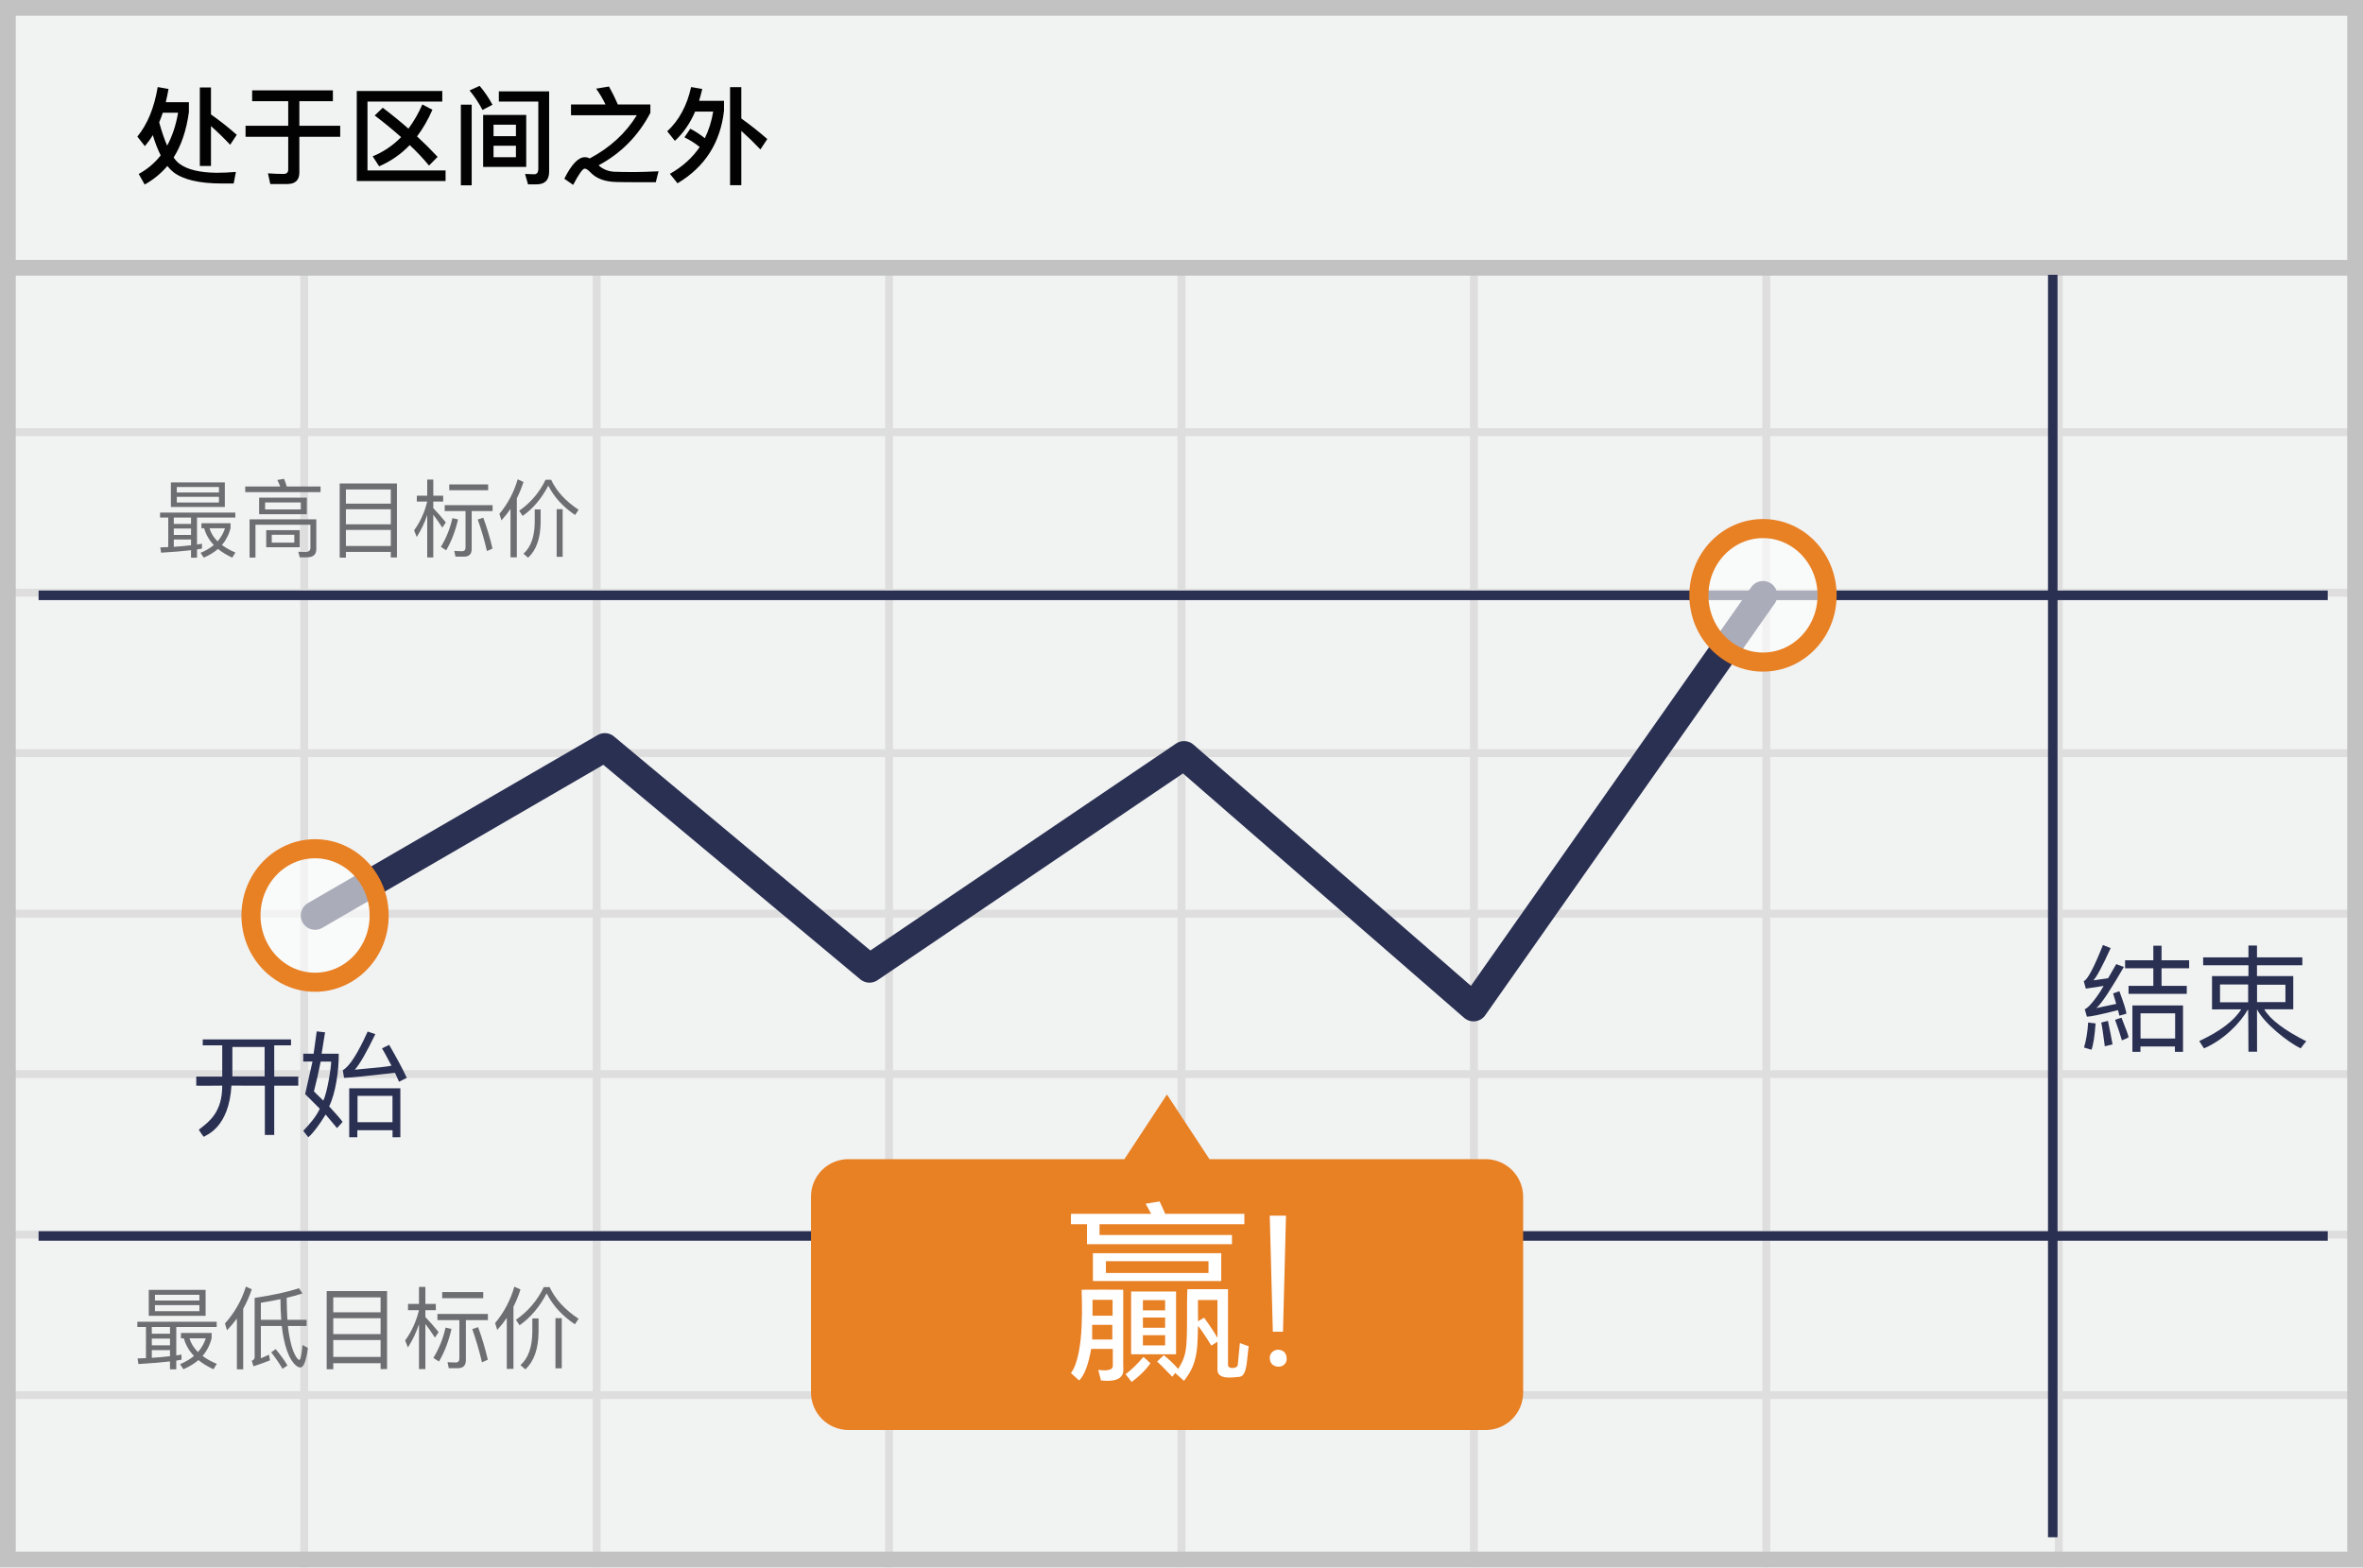
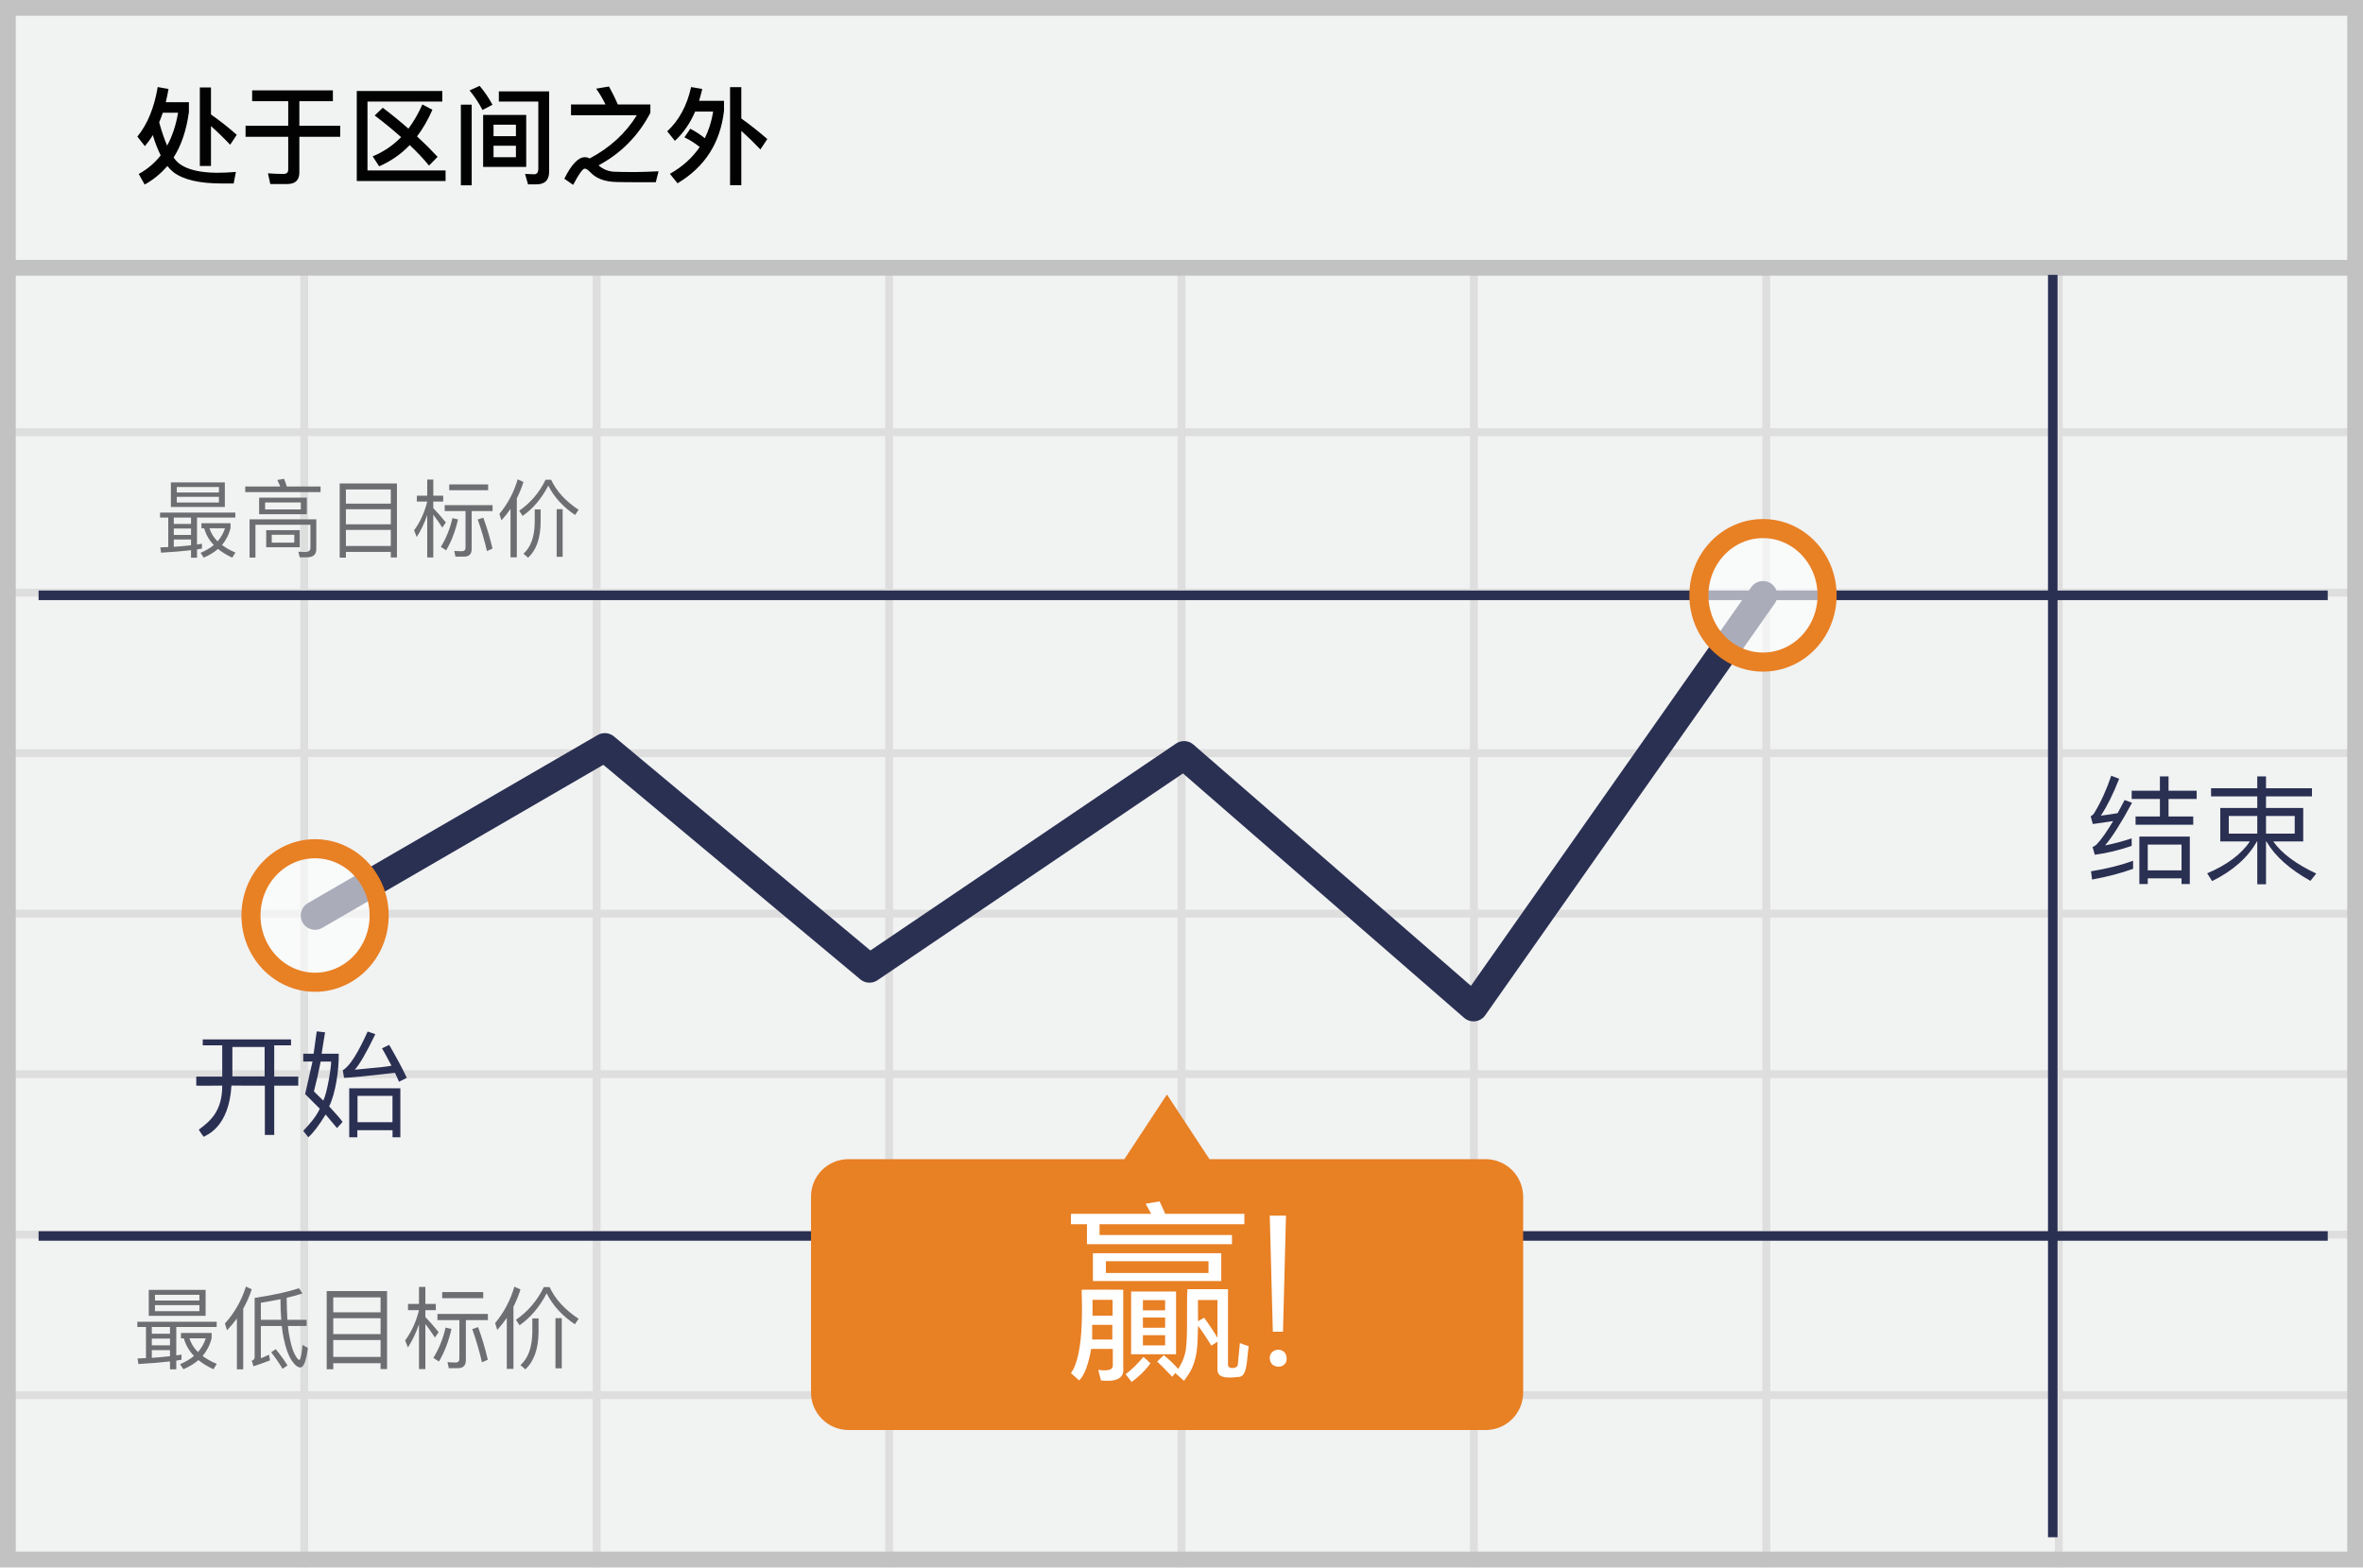
<svg xmlns="http://www.w3.org/2000/svg" width="300" height="199" viewBox="0 0 300 199">
  <g fill="none" fill-rule="evenodd">
    <path fill="#F1F2F2" fill-rule="nonzero" d="M0 0h300v199H0z" />
    <path d="M39.125 55.375V74.75H75.25V55.375H39.125zm0-1H75.25V34h1v20.375h36.125V34h1v20.375H149.5V34h1v20.375h36.125V34h1v20.375h36.125V34h1v20.375h36.125V34h1v20.375H299.5v1h-37.625V74.75H299.5v1h-37.625v19.375H299.5v1h-37.625V115.5H299.5v1h-37.625v19.375H299.5v1h-37.625v19.375H299.5v1h-37.625v19.375H299.5v1h-37.625V199h-1v-21.375H224.75V199h-1v-21.375h-36.125V199h-1v-21.375H150.5V199h-1v-21.375h-36.125V199h-1v-21.375H76.25V199h-1v-21.375H39.125V199h-1v-21.375H1.5v-1h36.625V157.25H1.5v-1h36.625v-19.375H1.5v-1h36.625V116.5H1.5v-1h36.625V96.125H1.5v-1h36.625V75.75H1.5v-1h36.625V55.375H1.5v-1h36.625V34h1v20.375zm221.75 1H224.75V74.75h36.125V55.375zm-37.125 0h-36.125V74.75h36.125V55.375zm-37.125 0H150.5V74.75h36.125V55.375zm-37.125 0h-36.125V74.75H149.5V55.375zm-37.125 0H76.25V74.75h36.125V55.375zM39.125 75.75v19.375H75.25V75.75H39.125zm221.75 0H224.75v19.375h36.125V75.75zm-37.125 0h-36.125v19.375h36.125V75.75zm-37.125 0H150.5v19.375h36.125V75.75zm-37.125 0h-36.125v19.375H149.5V75.75zm-37.125 0H76.25v19.375h36.125V75.75zm-73.25 20.375V115.5H75.25V96.125H39.125zm221.75 0H224.75V115.5h36.125V96.125zm-37.125 0h-36.125V115.5h36.125V96.125zm-37.125 0H150.5V115.5h36.125V96.125zm-37.125 0h-36.125V115.5H149.5V96.125zm-37.125 0H76.25V115.5h36.125V96.125zM39.125 116.5v19.375H75.25V116.5H39.125zm221.75 0H224.75v19.375h36.125V116.5zm-37.125 0h-36.125v19.375h36.125V116.5zm-37.125 0H150.5v19.375h36.125V116.5zm-37.125 0h-36.125v19.375H149.5V116.5zm-37.125 0H76.25v19.375h36.125V116.5zm-73.25 20.375v19.375H75.25v-19.375H39.125zm221.75 0H224.75v19.375h36.125v-19.375zm-37.125 0h-36.125v19.375h36.125v-19.375zm-37.125 0H150.5v19.375h36.125v-19.375zm-37.125 0h-36.125v19.375H149.5v-19.375zm-37.125 0H76.25v19.375h36.125v-19.375zm-73.25 20.375v19.375H75.25V157.25H39.125zm221.75 0H224.75v19.375h36.125V157.25zm-37.125 0h-36.125v19.375h36.125V157.25zm-37.125 0H150.5v19.375h36.125V157.25zm-37.125 0h-36.125v19.375H149.5V157.25zm-37.125 0H76.25v19.375h36.125V157.25z" fill="#DFDEDE" fill-rule="nonzero" />
    <path stroke="#C2C2C2" stroke-width="2" d="M1 1h298v197H1z" />
    <path fill="#C2C2C2" fill-rule="nonzero" d="M0 33h300v2H0z" />
    <g transform="translate(4 34.172)">
      <path d="M256.613.725V161M.9 41.412h290.625M.9 122.75h290.625" stroke="#2A3052" stroke-width="1.211" stroke-linejoin="round" />
      <path stroke="#2A3052" stroke-width="3.633" stroke-linecap="round" stroke-linejoin="round" d="M36 82.063l36.787-21.338 33.6 28.05 39.938-27.038 36.75 31.95 36.75-52.274" />
      <path d="M184.613 113H149.55l-5.4-8.213-5.4 8.213h-35.063a4.747 4.747 0 0 0-4.724 4.8v24.788a4.77 4.77 0 0 0 4.725 4.8h80.962a4.747 4.747 0 0 0 4.725-4.8V117.8a4.777 4.777 0 0 0-4.762-4.8z" fill="#E88024" fill-rule="nonzero" />
      <ellipse cx="9.075" cy="8.662" rx="8.137" ry="8.475" opacity=".6" transform="translate(210.75 32.75)" fill="#FFF" fill-rule="nonzero" />
      <ellipse stroke="#E88024" stroke-width="2.422" cx="219.825" cy="41.413" rx="8.137" ry="8.475" />
      <ellipse cx="9" cy="9.063" rx="8.137" ry="8.475" opacity=".6" transform="translate(27 73)" fill="#FFF" fill-rule="nonzero" />
      <ellipse stroke="#E88024" stroke-width="2.422" cx="36" cy="82.063" rx="8.137" ry="8.475" />
    </g>
    <path d="M20.022 11.052l1.374.243a26.396 26.396 0 0 1-.35 1.683h2.937v1.253c-.31 2.29-.957 4.217-1.94 5.766.242.35.512.633.781.822.97.714 2.533 1.09 4.661 1.118.795 0 1.617-.04 2.465-.108l-.283 1.468H28.16c-2.843 0-4.89-.485-6.13-1.428a4.377 4.377 0 0 1-.781-.794 10.395 10.395 0 0 1-2.883 2.357l-.754-1.347a8.915 8.915 0 0 0 2.788-2.357 16.32 16.32 0 0 1-.997-2.573c-.31.511-.646.97-1.01 1.4l-.956-1.212c1.28-1.563 2.141-3.65 2.586-6.29zm.189 4.486c.323 1.172.66 2.155 1.01 2.95.647-1.185 1.118-2.586 1.387-4.176h-1.94c-.148.431-.296.835-.457 1.226zm5.16-4.432h1.414v3.422a38.065 38.065 0 0 1 3.273 2.586l-.835 1.266a37.435 37.435 0 0 0-2.438-2.37v5.065H25.37v-9.969zm6.64.364h10.252v1.374h-4.257v3.125h5.187v1.401h-5.187v4.526c0 .97-.512 1.469-1.536 1.469h-2.155l-.296-1.36c.687.053 1.347.08 1.966.08.405 0 .607-.189.607-.552V17.37h-5.416v-1.4h5.416v-3.126h-4.58V11.47zm16.584 2.209a58.816 58.816 0 0 1 3.26 2.654 15.382 15.382 0 0 0 1.764-3.072l1.28.674c-.566 1.28-1.212 2.411-1.953 3.381a47.695 47.695 0 0 1 2.613 2.6l-1.091 1.105a27.047 27.047 0 0 0-2.452-2.6 11.774 11.774 0 0 1-3.88 2.694l-.821-1.266a10.693 10.693 0 0 0 3.61-2.438 54.115 54.115 0 0 0-3.354-2.749l1.024-.983zm-3.3-2.128h10.857v1.347h-9.497v8.742h9.914v1.348H45.294V11.55zm16.043 3.044h5.47v6.6h-5.47v-6.6zm4.163 5.362v-1.455h-2.843v1.455h2.843zm-2.843-2.668h2.843v-1.455h-2.843v1.455zm5.456 6.116h-1.077l-.378-1.32 1.172.04c.337 0 .512-.242.512-.714v-8.513h-5.01v-1.294h6.384v10.198c0 1.064-.538 1.603-1.603 1.603zM58.51 13.288h1.374v10.238H58.51V13.288zm2.385-2.384a13.65 13.65 0 0 1 1.63 2.398l-1.267.66a14.393 14.393 0 0 0-1.643-2.479l1.28-.58zm16.421.08c.377.674.755 1.429 1.118 2.277h4.136v1.065c-1.522 2.91-3.718 5.132-6.574 6.668.539.485 1.185.754 1.94.808.633.027 1.536.04 2.708.04.714 0 1.697-.04 2.963-.094l-.35 1.388h-2.398c-1.199 0-2.061-.014-2.573-.027-1.482-.027-2.586-.431-3.34-1.24-.297-.31-.526-.458-.715-.458-.256 0-.74.688-1.468 2.062l-1.118-.782c.916-1.832 1.778-2.734 2.613-2.734.175 0 .337.027.499.107a.27.27 0 0 1 .107.054c2.587-1.374 4.58-3.206 5.982-5.483h-8.352v-1.374h4.378c-.35-.714-.741-1.387-1.186-2.007l1.63-.27zm15.37.082h1.429v3.974a44.299 44.299 0 0 1 3.3 2.613l-.875 1.32a40.885 40.885 0 0 0-2.425-2.357v6.897h-1.428V11.066zm-5.05 5.28c.66.337 1.279.741 1.845 1.2.512-1.025.862-2.156 1.064-3.382h-2.29c-.647 1.495-1.495 2.735-2.573 3.718l-.97-1.212c1.495-1.388 2.506-3.26 3.031-5.618l1.414.243a22.293 22.293 0 0 1-.404 1.508h3.166v1.253c-.458 4.068-2.425 7.14-5.9 9.215l-.97-1.2c1.59-.902 2.856-2.034 3.785-3.408a10.295 10.295 0 0 0-1.94-1.226l.741-1.09z" fill="#020202" fill-rule="nonzero" />
    <path d="M20.321 65.08h9.555v.629h-4.864v3.423c.217-.032.433-.065.628-.097v.617c-.195.033-.411.065-.628.108v1.051h-.758v-.953c-1.03.12-2.297.227-3.803.314l-.097-.672 1.007-.043V65.71h-1.04v-.628zm1.744 4.345a45.8 45.8 0 0 0 2.189-.195v-.737h-2.189v.932zm0-1.506h2.189v-.813h-2.189v.813zm0-1.398h2.189v-.812h-2.189v.812zm-.368-5.275h6.847v3.12h-6.847v-3.12zm6.099 2.556v-.725h-5.351v.725h5.351zm-5.351-1.278h5.351v-.693h-5.351v.693zm3.477 4.55h-.347v-.64h3.694v.607a5.155 5.155 0 0 1-1.094 2.156 7.95 7.95 0 0 0 1.712.953l-.401.65c-.715-.335-1.322-.704-1.81-1.105-.497.434-1.104.802-1.808 1.105l-.401-.606c.65-.282 1.213-.607 1.68-.997a4.856 4.856 0 0 1-1.225-2.123zm1.7 1.657c.434-.498.748-1.05.943-1.657h-1.971c.195.617.53 1.17 1.029 1.657zm8.44-7.94c.119.292.238.617.346.975h4.29v.715h-9.565v-.715h4.441a6.473 6.473 0 0 0-.368-.824l.856-.151zm2.903 9.966h-.91l-.184-.704.866.032c.444 0 .672-.173.672-.52V66.62h-6.976v4.17h-.748v-4.853h8.471v3.792c0 .682-.4 1.03-1.191 1.03zm-6.067-7.572h6.056v2.101h-6.056v-2.101zm5.298 1.495v-.889h-4.54v.889h4.54zm-4.399 2.632h4.258v2.167h-4.258v-2.167zm3.565 1.582v-.997h-2.86v.997h2.86zm13.032-7.507v9.392h-.78v-.704h-5.699v.725h-.79v-9.413h7.269zm-6.479 7.93h5.699V67.28h-5.699v2.036zm0-2.752h5.699v-1.907h-5.699v1.907zm0-2.622h5.699v-1.798h-5.699v1.798zm10.324-3.055h.77v2.048h1.256v.747h-1.257v.834c.531.542 1.062 1.149 1.593 1.81l-.444.66a22.667 22.667 0 0 0-1.149-1.636v5.428h-.769v-5.395a12.795 12.795 0 0 1-1.332 2.795l-.336-.845c.78-1.062 1.332-2.286 1.668-3.65h-1.321v-.748h1.321v-2.048zm3.196 4.897l.715.162c-.347 1.517-.856 2.817-1.506 3.922l-.672-.434a11.941 11.941 0 0 0 1.463-3.65zm3.921-.054a32.657 32.657 0 0 1 1.17 3.921l-.704.314a37.055 37.055 0 0 0-1.17-4.008l.704-.227zm-2.426 4.94h-1.105l-.152-.726c.347.021.672.043.986.043.293 0 .444-.163.444-.477v-4.625H56.46v-.748h6.077v.748h-2.654v4.82c0 .64-.325.964-.953.964zm-1.896-9.165h4.94v.736h-4.94v-.736zm7.778 3.109c-.347.509-.737.996-1.148 1.451l-.26-.823a12.036 12.036 0 0 0 2.318-4.387l.737.336c-.228.725-.51 1.419-.845 2.08v7.485h-.802v-6.142zm5.86.032h.759v6.045h-.758v-6.045zm-2.783.033h.747v1.636c-.022 2.047-.552 3.542-1.592 4.495l-.585-.509c.931-.823 1.408-2.156 1.43-3.986V64.68zm1.375-3.77h.705c.671 1.452 1.841 2.719 3.488 3.813l-.444.66c-1.517-1.007-2.654-2.252-3.402-3.726-.867 1.658-1.95 2.936-3.26 3.846l-.434-.66a9.996 9.996 0 0 0 3.347-3.933zM17.436 167.816h10.073v.662h-5.128v3.61c.228-.035.457-.07.662-.104v.651c-.205.035-.434.069-.662.115v1.107h-.8v-1.005c-1.085.126-2.42.24-4.008.332l-.103-.709 1.062-.045v-3.952h-1.096v-.662zm1.838 4.58a48.286 48.286 0 0 0 2.307-.206v-.777h-2.307v.983zm0-1.588h2.307v-.857h-2.307v.857zm0-1.473h2.307v-.857h-2.307v.857zm-.388-5.563h7.218v3.29h-7.218v-3.29zm6.43 2.696v-.765h-5.642v.765h5.642zm-5.642-1.348h5.642v-.73h-5.642v.73zm3.666 4.797h-.365v-.674h3.894v.64a5.435 5.435 0 0 1-1.153 2.273c.502.377 1.096.708 1.804 1.005l-.422.685c-.754-.354-1.393-.742-1.907-1.165-.526.457-1.165.845-1.908 1.165l-.422-.64c.685-.297 1.279-.64 1.77-1.05a5.12 5.12 0 0 1-1.29-2.239zm1.793 1.748a4.951 4.951 0 0 0 .994-1.748h-2.079c.206.651.56 1.234 1.085 1.748zm7.984-3.313v4.1c.354-.136.697-.296 1.028-.456l.137.72a34.53 34.53 0 0 1-2.102.753l-.217-.708c.24-.08.366-.228.366-.445v-7.527c2.41-.365 4.283-.777 5.62-1.234l.456.663c-.571.194-1.234.377-2.01.56.011 1.073.045 1.998.091 2.786h2.444v.788h-2.375c.045.492.114.926.182 1.291.183 1.017.412 1.782.674 2.296.252.48.446.72.594.72.149-.012.286-.64.4-1.897l.685.377c-.217 1.645-.537 2.479-.948 2.479-.354 0-.73-.309-1.13-.914-.412-.628-.743-1.553-.994-2.775a13.567 13.567 0 0 1-.24-1.577h-2.661zm2.49-3.403c-.754.16-1.588.308-2.49.457v2.158h2.593a30.122 30.122 0 0 1-.103-2.615zM35 171.288c.64.776 1.143 1.473 1.497 2.078l-.629.423a18.23 18.23 0 0 0-1.439-2.09l.571-.411zm-3.78-7.938l.742.343c-.285.868-.65 1.69-1.085 2.467v7.697h-.8v-6.453c-.387.526-.799 1.017-1.255 1.497l-.263-.868a12.49 12.49 0 0 0 2.661-4.683zm17.92.571v9.902h-.822v-.742H42.31v.765h-.834v-9.925h7.664zm-6.83 8.36h6.008v-2.147H42.31v2.147zm0-2.9h6.008v-2.01H42.31v2.01zm0-2.765h6.008v-1.896H42.31v1.896zm10.884-3.22h.811v2.158h1.325v.788h-1.325v.88c.56.57 1.12 1.21 1.68 1.907l-.469.697c-.468-.72-.868-1.29-1.21-1.725v5.722h-.812v-5.688a13.49 13.49 0 0 1-1.404 2.947l-.354-.89c.822-1.12 1.404-2.41 1.758-3.85h-1.393v-.788h1.393v-2.158zm3.37 5.162l.754.171c-.366 1.6-.903 2.97-1.588 4.135l-.708-.457a12.59 12.59 0 0 0 1.542-3.849zm4.134-.057c.48 1.29.891 2.672 1.234 4.134l-.743.332a39.067 39.067 0 0 0-1.233-4.226l.742-.24zm-2.558 5.208h-1.165l-.16-.765c.365.023.708.045 1.04.045.308 0 .468-.17.468-.502v-4.877h-2.787v-.788h6.407v.788h-2.798v5.082c0 .674-.343 1.017-1.005 1.017zm-1.999-9.662h5.208v.776h-5.208v-.776zm8.2 3.277a14.25 14.25 0 0 1-1.21 1.53l-.274-.867a12.69 12.69 0 0 0 2.444-4.626l.777.354c-.24.766-.537 1.497-.891 2.193v7.892h-.845v-6.476zm6.18.035h.799v6.373h-.8v-6.373zm-2.936.034h.788v1.725c-.023 2.158-.582 3.734-1.679 4.74l-.616-.537c.982-.868 1.484-2.273 1.507-4.203v-1.725zm1.45-3.975h.743c.708 1.53 1.942 2.867 3.678 4.02l-.468.697c-1.6-1.062-2.799-2.375-3.587-3.929-.913 1.748-2.056 3.096-3.438 4.055l-.456-.697a10.539 10.539 0 0 0 3.529-4.146z" fill="#6D6E71" fill-rule="nonzero" />
    <g fill="#2A3052" fill-rule="nonzero">
-       <path d="M266.986 119.98l.979.394c-1.066 2.335-1.8 3.699-2.199 4.09l1.87-.26 1.035-1.795c-.03-.01.293.109.97.358-1.541 2.652-2.847 4.721-3.506 5.22l2.536-.53-.396-1.33.796-.279c.588 1.578.882 2.532.882 2.862-.496.132-.79.214-.882.246l-.177-.704c-2.176.554-3.492.83-3.946.83a13.72 13.72 0 0 1-.277-.956c.631-.153 2.049-2.278 2.404-2.947l-2.265.34-.261-.953c.46-.144 1.273-1.673 2.437-4.586zM268.526 129.484a7.45 7.45 0 0 1 .815-.269c.596 1.483.894 2.31.894 2.482-.05.053-.33.184-.841.392a46.503 46.503 0 0 0-.868-2.605zM267.619 129.619c.07.27.583 2.879.583 2.983l-.982.237c-.206-1.62-.356-2.622-.453-3.006.377-.116.449-.116.852-.214zM265.106 129.824l.945.115c-.125 1.652-.3 2.765-.524 3.34-.446-.136-.76-.229-.942-.278.282-.982.455-2.04.521-3.177zM269.797 121.923v1.016h3.584v2.23h-3.145v1.013h7.39v-1.013h-3.199v-2.23h3.499v-1.016h-3.499v-1.854h-1.046v1.854zM276.122 133.545v-.678h-4.377v.678h-1.02v-5.89h6.424v5.89h-1.027zm.029-4.89h-4.395v3.201h4.395v-3.201zM285.458 121.552v-1.501h1.083v1.501h5.758v1h-5.758v1.377h4.605v4.219h-3.68c.74 1.282 2.517 2.636 5.333 4.061-.056.035-.294.333-.712.896-1.577-.755-4.621-3.147-5.546-4.957l.009 5.38h-1.092c-.008-3.698-.028-5.488-.06-5.37-.961 1.707-3.08 3.884-5.586 4.947l-.602-.927c2.656-1.24 4.432-2.584 5.328-4.03l-3.705.01v-4.23h4.625v-1.377h-5.753v-.999h5.753zm-.04 3.442h-3.57v2.258h3.57v-2.258zm1.129 2.234h3.604v-2.204h-3.604v2.204z" />
-     </g>
-     <g fill="#2A3052" fill-rule="nonzero">
      <path d="M40.211 130.948l1.057.119-.436 2.718c.14.01.864.01 2.171 0 .037 1.995-.375 4.973-1.214 6.685.902.969 1.469 1.627 1.702 1.975l-.704.784-1.445-1.726c-.844 1.383-1.577 2.346-2.2 2.89a15.42 15.42 0 0 0-.643-.816c.816-.872 1.622-1.763 2.102-2.81l-1.863-1.857.937-4.136h-1.176v-.989h1.318l.394-2.837zm1.834 3.833h-1.332a59.118 59.118 0 0 1-.859 3.787c.496.483.893.874 1.193 1.173.51-1.089.998-4.185.998-4.96zM46.678 130.967l.973.333c-1.117 2.319-1.985 3.823-2.603 4.513 2.817-.245 4.368-.416 4.652-.512-.69-1.31-1.09-2.042-1.202-2.2l.909-.44c.98 1.687 1.727 3.082 2.24 4.185l-.987.498-.514-1.134c-3.56.41-5.716.622-6.465.636-.056-.367-.11-.689-.164-.967.844-.464 1.897-2.101 3.161-4.912zM49.836 144.393v-.896h-4.472v.896h-1.028v-6.215h6.492v6.215h-.992zm-.007-5.257h-4.44v3.347h4.44v-3.347zM25.74 132.72v-.75h11.208v.75h-2.133v3.97h3.056v1.153h-3.056v6.255h-1.189v-6.255l-4.24-.01c-.318 5.34-3.172 6.265-3.529 6.5a8.82 8.82 0 0 1-.618-.903c1.392-1.067 2.975-2.257 2.975-5.597-1.19.007-2.517.032-3.296.01v-1.153h3.296v-3.97H25.74zm7.856.209h-4.094v3.735h4.094v-3.735z" />
    </g>
    <g fill="#FFF" fill-rule="nonzero">
      <path d="M161.596 169.081h1.29l.38-14.739h-2.062zM161.211 172.529c.081.789.665.99 1.141.99.477 0 1.001-.357 1.001-.99 0-.939-.664-1.162-1.109-1.162-.445 0-1.114.371-1.033 1.162z" />
      <g>
        <path d="M145.167 172.282c.35.298.646.566.89.802-.71 1.045-1.802 1.961-2.392 2.37a197.26 197.26 0 0 1-.76-.984c.702-.515 1.456-1.244 2.262-2.188zM149.308 163.978v7.965h-5.705v-7.965h5.705zm-1.386 5.544H145.1v1.297h2.822v-1.297zm0-2.242H145.1v1.297h2.822v-1.297zm0-2.211H145.1v1.297h2.822v-1.297zM157.982 155.434v-1.323h-10.047c-.61-1.339-.843-1.863-.697-1.572l-1.787.292.699 1.28h-10.185v1.323h2.033v2.533h18.408v-1.168h-16.811v-1.365h18.387zM138.752 159.11h16.295v3.537h-16.295v-3.537zm1.65 1.015v1.497h13.024v-1.497h-13.024zM137.322 163.75c1.753-.016 3.513-.016 5.28 0v9.671c0 .512.442 2.199-2.828 1.846l-.348-1.342c1.235.16 1.853-.008 1.853-.504v-2.158h-2.745c-.368 2.048-.878 3.383-1.53 4.004-.2-.169-.547-.48-1.04-.932 1.823-2.464 1.34-9.795 1.358-10.585zm1.337 4.456v1.867h2.558v-1.867h-2.558zm2.592-3.173h-2.548v2.012h2.548v-2.012z" />
        <path d="M154.565 170.347l-.778.5c-.76-1.24-1.324-2.076-1.69-2.509-.019 1.473-.073 2.538-.164 3.195-.295 2.133-1.085 3.035-1.613 3.782l-1.119-.993-.372.48c-.982-1.038-1.625-1.681-1.93-1.928.324-.305.606-.575.847-.808a13.138 13.138 0 0 1 1.836 1.744c.245-.443.738-1.11.953-2.373.286-1.689.091-5.97.216-7.757a603.27 603.27 0 0 1 5.155 0v9.566c-.059.654 1.243.54 1.243 0l.264-2.728c.22.093.593.228 1.117.404-.246 1.666-.171 3.687-1.117 3.88-.672.031-2.848.491-2.848-.89v-3.565zm0-.43v-4.86h-2.478c.014 1.003.019 1.902.014 2.697l.773-.454c.847 1.182 1.41 2.039 1.69 2.569v.048z" />
      </g>
    </g>
+     <path d="M270.812 109.288v1.02c-1.53.555-3.255 1.005-5.205 1.365l-.135-1.05c2.04-.33 3.81-.78 5.34-1.335zm-2.775-10.8l1.005.39c-.765 1.95-1.545 3.51-2.325 4.68.705-.09 1.41-.195 2.13-.315.285-.54.585-1.095.885-1.665l.945.345c-1.365 2.535-2.505 4.335-3.42 5.415a26.668 26.668 0 0 0 3.375-.9v.96c-1.62.555-3.18.93-4.68 1.125l-.285-.975c.195-.09.36-.195.495-.315.57-.585 1.275-1.575 2.115-2.985-.855.135-1.71.255-2.58.375l-.27-.99c.165-.075.315-.21.45-.405.84-1.38 1.56-2.955 2.16-4.74zm2.595 1.905h3.585v-1.815h1.095v1.815h3.57v1.05h-3.57v2.22h3.135v1.05h-7.32v-1.05h3.09v-2.22h-3.585v-1.05zm7.38 5.82v6.03h-1.05v-.72h-4.29v.72h-1.065v-6.03h6.405zm-5.34 4.29h4.29v-3.27h-4.29v3.27zm8.04-10.425h5.865v-1.5h1.11v1.5h5.835v1.035h-5.835v1.47h4.725v4.245h-3.81c1.08 1.53 2.91 2.88 5.46 4.08l-.735.93c-2.655-1.485-4.515-3.15-5.595-5.01h-.045v5.445h-1.11v-5.445h-.045c-1.14 2.04-3.03 3.72-5.685 5.04l-.63-.99c2.49-1.05 4.305-2.4 5.43-4.05h-3.765v-4.245h4.695v-1.47h-5.865v-1.035zm10.62 5.76v-2.235h-3.645v2.235h3.645zm-4.755 0v-2.235h-3.615v2.235h3.615z" fill="#2A3052" />
  </g>
</svg>
